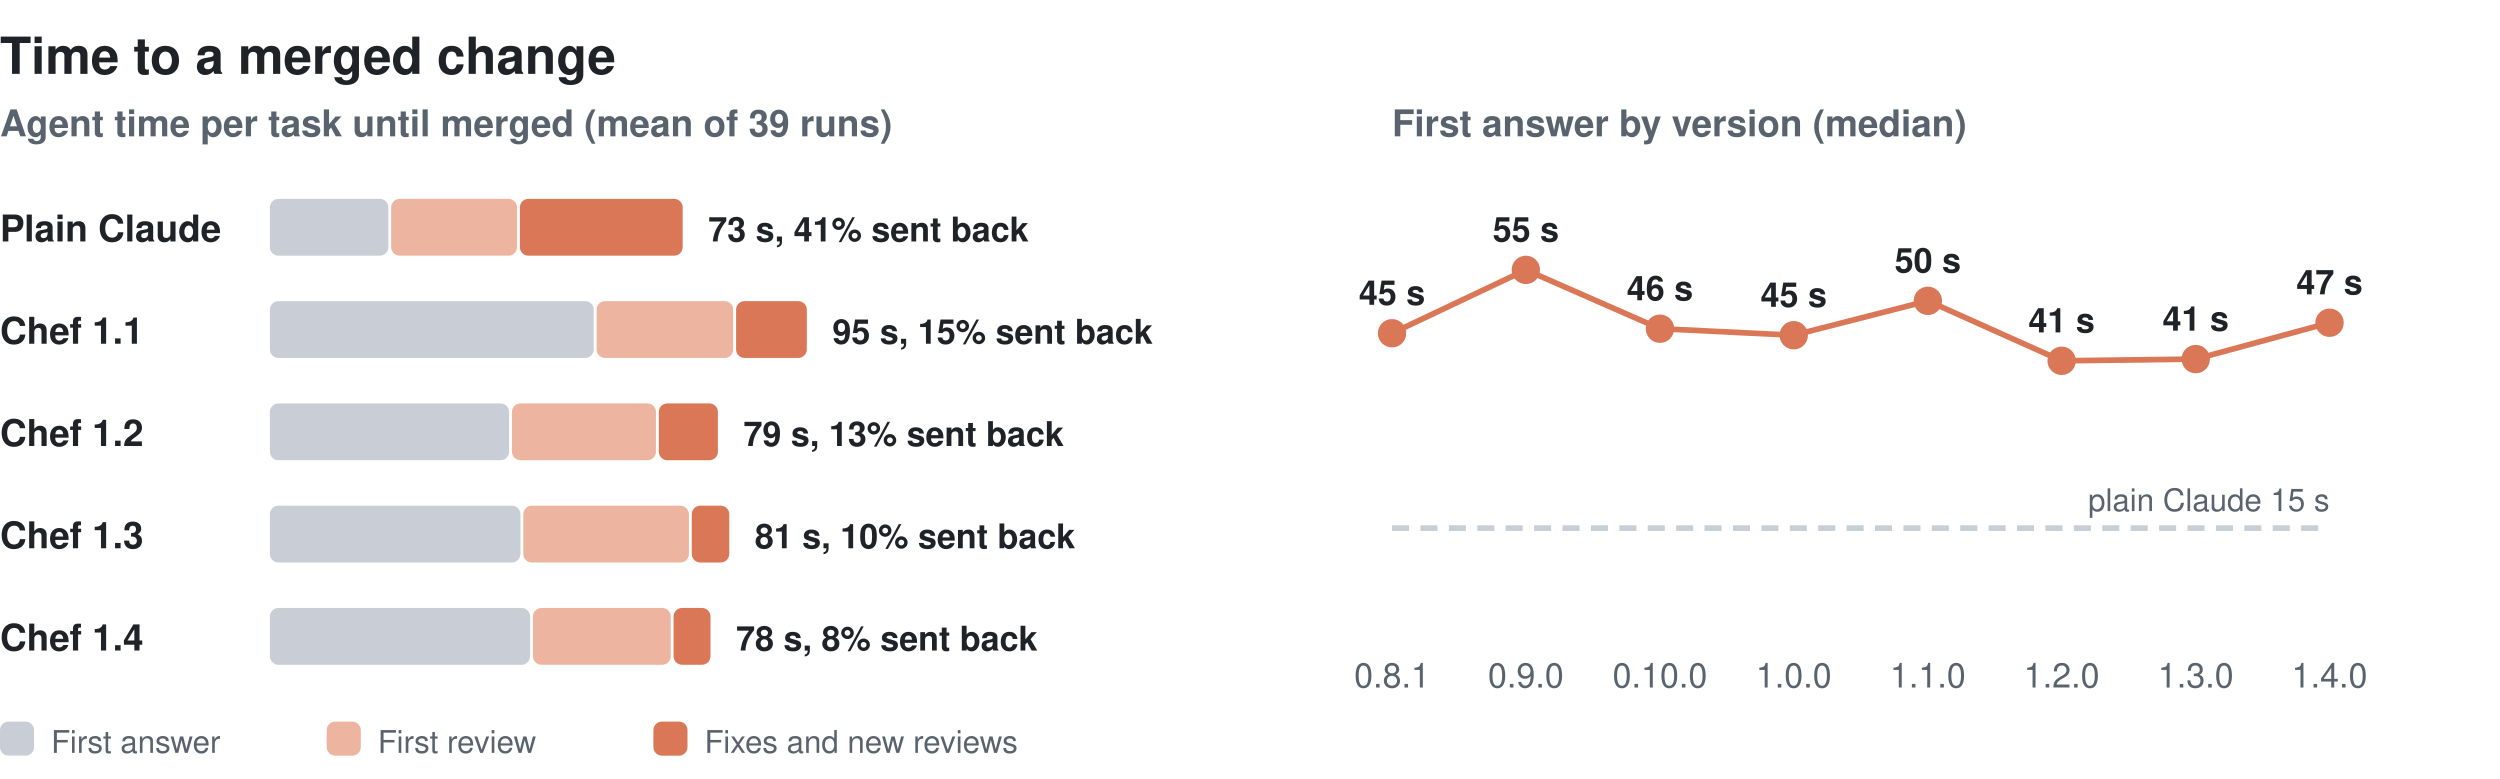
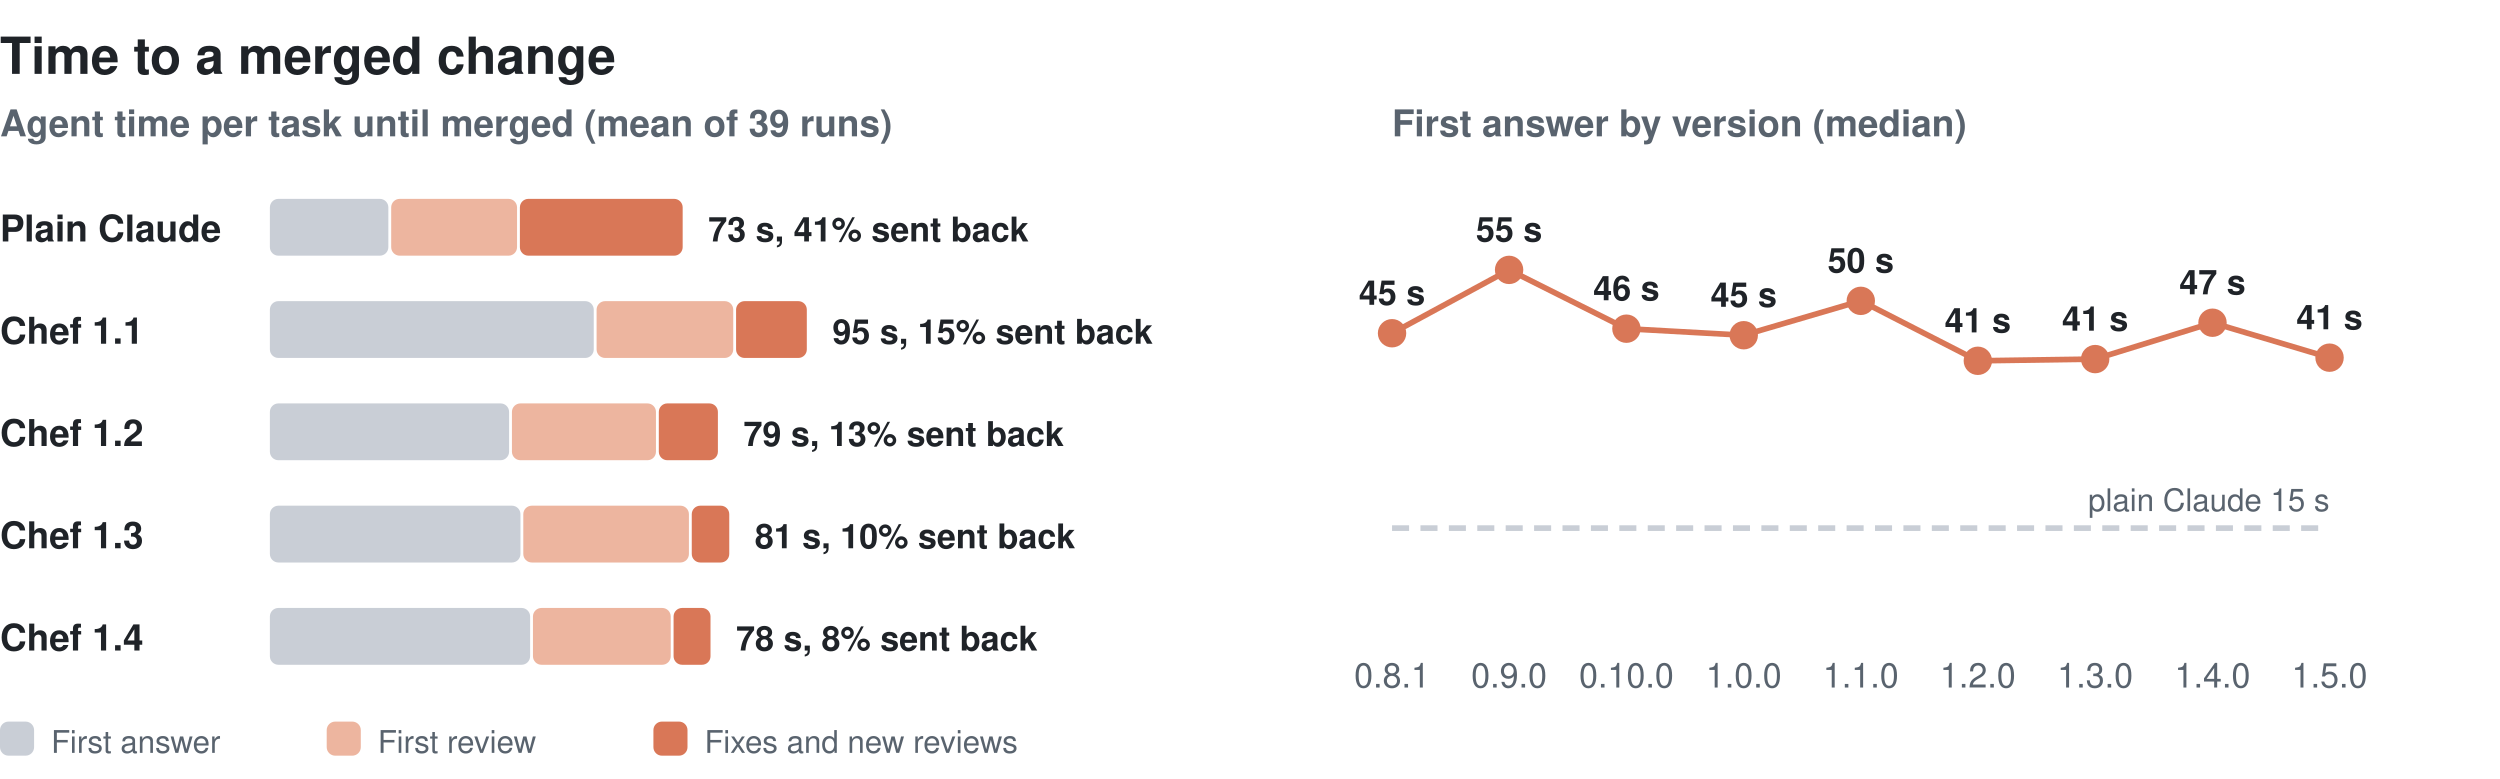
- <svg xmlns="http://www.w3.org/2000/svg" width="880" height="274" viewBox="0 0 880 274" role="img" aria-label="Plain Claude: first answer 21 s, first review 23 s, fixes and new reviews 29 s, 41% sent back; Chef 1.1: first answer 57 s, first review 24 s, fixes and new reviews 13 s, 15% sent back; Chef 1.2: first answer 42 s, first review 26 s, fixes and new reviews 11 s, 13% sent back; Chef 1.3: first answer 44 s, first review 30 s, fixes and new reviews 7 s, 10% sent back; Chef 1.4: first answer 46 s, first review 25 s, fixes and new reviews 7 s, 8% sent back. First answer by version: 0.8.1 45 s, 0.9.0 55 s, 0.10.0 46 s, 1.0.0 45 s, 1.1.0 50 s, 1.2.0 41 s, 1.3.0 41 s, 1.4.0 47 s; plain Claude 15 s.">
+ <svg xmlns="http://www.w3.org/2000/svg" width="880" height="274" viewBox="0 0 880 274" role="img" aria-label="Plain Claude: first answer 21 s, first review 23 s, fixes and new reviews 29 s, 41% sent back; Chef 1.1: first answer 57 s, first review 24 s, fixes and new reviews 13 s, 15% sent back; Chef 1.2: first answer 42 s, first review 26 s, fixes and new reviews 11 s, 13% sent back; Chef 1.3: first answer 44 s, first review 30 s, fixes and new reviews 7 s, 10% sent back; Chef 1.4: first answer 46 s, first review 25 s, fixes and new reviews 7 s, 8% sent back. First answer by version: 0.8.1 45 s, 0.9.0 55 s, 0.10.0 46 s, 1.0.0 45 s, 1.1.0 50 s, 1.2.0 41 s, 1.3.0 41 s, 1.4.0 47 s, 1.5.0 41 s; plain Claude 15 s.">
  <text x="0.0" y="26.0" fill="#1F2328" font-family="-apple-system, BlinkMacSystemFont, 'Segoe UI', Helvetica, Arial, sans-serif" font-size="18" font-weight="600" text-anchor="start">Time to a merged change</text>
  <text x="0.0" y="48.0" fill="#59636E" font-family="-apple-system, BlinkMacSystemFont, 'Segoe UI', Helvetica, Arial, sans-serif" font-size="13" font-weight="600" text-anchor="start">Agent time per task until merged (mean of 39 runs)</text>
  <text x="0.0" y="85.0" fill="#1F2328" font-family="-apple-system, BlinkMacSystemFont, 'Segoe UI', Helvetica, Arial, sans-serif" font-size="13" font-weight="600" text-anchor="start">Plain Claude</text>
  <rect x="95.0" y="70.0" width="41.7" height="20.0" rx="3" fill="#C9CED6" />
  <rect x="137.7" y="70.0" width="44.3" height="20.0" rx="3" fill="#EDB59F" />
  <rect x="183.0" y="70.0" width="57.3" height="20.0" rx="3" fill="#D97757" />
  <text x="249.3" y="85.0" fill="#1F2328" font-family="-apple-system, BlinkMacSystemFont, 'Segoe UI', Helvetica, Arial, sans-serif" font-size="12" font-weight="600" text-anchor="start">73 s, 41% sent back</text>
  <text x="0.0" y="121.0" fill="#1F2328" font-family="-apple-system, BlinkMacSystemFont, 'Segoe UI', Helvetica, Arial, sans-serif" font-size="13" font-weight="600" text-anchor="start">Chef 1.1</text>
  <rect x="95.0" y="106.0" width="114.0" height="20.0" rx="3" fill="#C9CED6" />
  <rect x="210.0" y="106.0" width="48.1" height="20.0" rx="3" fill="#EDB59F" />
  <rect x="259.1" y="106.0" width="24.9" height="20.0" rx="3" fill="#D97757" />
  <text x="293.0" y="121.0" fill="#1F2328" font-family="-apple-system, BlinkMacSystemFont, 'Segoe UI', Helvetica, Arial, sans-serif" font-size="12" font-weight="600" text-anchor="start">95 s, 15% sent back</text>
  <text x="0.0" y="157.0" fill="#1F2328" font-family="-apple-system, BlinkMacSystemFont, 'Segoe UI', Helvetica, Arial, sans-serif" font-size="13" font-weight="600" text-anchor="start">Chef 1.2</text>
  <rect x="95.0" y="142.0" width="84.2" height="20.0" rx="3" fill="#C9CED6" />
  <rect x="180.2" y="142.0" width="50.7" height="20.0" rx="3" fill="#EDB59F" />
  <rect x="231.9" y="142.0" width="20.8" height="20.0" rx="3" fill="#D97757" />
  <text x="261.7" y="157.0" fill="#1F2328" font-family="-apple-system, BlinkMacSystemFont, 'Segoe UI', Helvetica, Arial, sans-serif" font-size="12" font-weight="600" text-anchor="start">79 s, 13% sent back</text>
  <text x="0.0" y="193.0" fill="#1F2328" font-family="-apple-system, BlinkMacSystemFont, 'Segoe UI', Helvetica, Arial, sans-serif" font-size="13" font-weight="600" text-anchor="start">Chef 1.3</text>
  <rect x="95.0" y="178.0" width="88.2" height="20.0" rx="3" fill="#C9CED6" />
  <rect x="184.2" y="178.0" width="58.3" height="20.0" rx="3" fill="#EDB59F" />
  <rect x="243.5" y="178.0" width="13.2" height="20.0" rx="3" fill="#D97757" />
  <text x="265.7" y="193.0" fill="#1F2328" font-family="-apple-system, BlinkMacSystemFont, 'Segoe UI', Helvetica, Arial, sans-serif" font-size="12" font-weight="600" text-anchor="start">81 s, 10% sent back</text>
  <text x="0.0" y="229.0" fill="#1F2328" font-family="-apple-system, BlinkMacSystemFont, 'Segoe UI', Helvetica, Arial, sans-serif" font-size="13" font-weight="600" text-anchor="start">Chef 1.4</text>
  <rect x="95.0" y="214.0" width="91.6" height="20.0" rx="3" fill="#C9CED6" />
  <rect x="187.6" y="214.0" width="48.5" height="20.0" rx="3" fill="#EDB59F" />
  <rect x="237.1" y="214.0" width="13.0" height="20.0" rx="3" fill="#D97757" />
  <text x="259.1" y="229.0" fill="#1F2328" font-family="-apple-system, BlinkMacSystemFont, 'Segoe UI', Helvetica, Arial, sans-serif" font-size="12" font-weight="600" text-anchor="start">78 s, 8% sent back</text>
  <rect x="0.0" y="254.0" width="12.0" height="12.0" rx="3" fill="#C9CED6" />
  <text x="18.0" y="265.0" fill="#59636E" font-family="-apple-system, BlinkMacSystemFont, 'Segoe UI', Helvetica, Arial, sans-serif" font-size="11" font-weight="400" text-anchor="start">First answer</text>
  <rect x="115.0" y="254.0" width="12.0" height="12.0" rx="3" fill="#EDB59F" />
  <text x="133.0" y="265.0" fill="#59636E" font-family="-apple-system, BlinkMacSystemFont, 'Segoe UI', Helvetica, Arial, sans-serif" font-size="11" font-weight="400" text-anchor="start">First review</text>
  <rect x="230.0" y="254.0" width="12.0" height="12.0" rx="3" fill="#D97757" />
  <text x="248.0" y="265.0" fill="#59636E" font-family="-apple-system, BlinkMacSystemFont, 'Segoe UI', Helvetica, Arial, sans-serif" font-size="11" font-weight="400" text-anchor="start">Fixes and new reviews</text>
  <text x="490.0" y="48.0" fill="#59636E" font-family="-apple-system, BlinkMacSystemFont, 'Segoe UI', Helvetica, Arial, sans-serif" font-size="13" font-weight="600" text-anchor="start">First answer by version (median)</text>
  <line x1="490.0" y1="185.9" x2="820.0" y2="185.9" stroke="#C9CED6" stroke-width="2" stroke-dasharray="6 4" />
  <text x="820.0" y="179.9" fill="#59636E" font-family="-apple-system, BlinkMacSystemFont, 'Segoe UI', Helvetica, Arial, sans-serif" font-size="11" font-weight="400" text-anchor="end">plain Claude 15 s</text>
-   <polyline points="490.0,117.3 537.1,95.0 584.3,115.7 631.4,118.0 678.6,105.9 725.7,127.0 772.9,126.4 820.0,113.6" fill="none" stroke="#D97757" stroke-width="2" />
+   <polyline points="490.0,117.3 531.2,95.0 572.5,115.7 613.8,118.0 655.0,105.9 696.2,127.0 737.5,126.4 778.8,113.6 820.0,125.9" fill="none" stroke="#D97757" stroke-width="2" />
  <circle cx="490.0" cy="117.3" r="5" fill="#D97757" />
  <text x="490.0" y="107.3" fill="#1F2328" font-family="-apple-system, BlinkMacSystemFont, 'Segoe UI', Helvetica, Arial, sans-serif" font-size="12" font-weight="600" text-anchor="middle">45 s</text>
  <text x="490.0" y="242.0" fill="#59636E" font-family="-apple-system, BlinkMacSystemFont, 'Segoe UI', Helvetica, Arial, sans-serif" font-size="12" font-weight="400" text-anchor="middle">0.8.1</text>
-   <circle cx="537.1" cy="95.0" r="5" fill="#D97757" />
-   <text x="537.1" y="85.0" fill="#1F2328" font-family="-apple-system, BlinkMacSystemFont, 'Segoe UI', Helvetica, Arial, sans-serif" font-size="12" font-weight="600" text-anchor="middle">55 s</text>
-   <text x="537.1" y="242.0" fill="#59636E" font-family="-apple-system, BlinkMacSystemFont, 'Segoe UI', Helvetica, Arial, sans-serif" font-size="12" font-weight="400" text-anchor="middle">0.9.0</text>
-   <circle cx="584.3" cy="115.7" r="5" fill="#D97757" />
-   <text x="584.3" y="105.7" fill="#1F2328" font-family="-apple-system, BlinkMacSystemFont, 'Segoe UI', Helvetica, Arial, sans-serif" font-size="12" font-weight="600" text-anchor="middle">46 s</text>
-   <text x="584.3" y="242.0" fill="#59636E" font-family="-apple-system, BlinkMacSystemFont, 'Segoe UI', Helvetica, Arial, sans-serif" font-size="12" font-weight="400" text-anchor="middle">0.10.0</text>
-   <circle cx="631.4" cy="118.0" r="5" fill="#D97757" />
-   <text x="631.4" y="108.0" fill="#1F2328" font-family="-apple-system, BlinkMacSystemFont, 'Segoe UI', Helvetica, Arial, sans-serif" font-size="12" font-weight="600" text-anchor="middle">45 s</text>
-   <text x="631.4" y="242.0" fill="#59636E" font-family="-apple-system, BlinkMacSystemFont, 'Segoe UI', Helvetica, Arial, sans-serif" font-size="12" font-weight="400" text-anchor="middle">1.0.0</text>
-   <circle cx="678.6" cy="105.9" r="5" fill="#D97757" />
-   <text x="678.6" y="95.9" fill="#1F2328" font-family="-apple-system, BlinkMacSystemFont, 'Segoe UI', Helvetica, Arial, sans-serif" font-size="12" font-weight="600" text-anchor="middle">50 s</text>
-   <text x="678.6" y="242.0" fill="#59636E" font-family="-apple-system, BlinkMacSystemFont, 'Segoe UI', Helvetica, Arial, sans-serif" font-size="12" font-weight="400" text-anchor="middle">1.1.0</text>
-   <circle cx="725.7" cy="127.0" r="5" fill="#D97757" />
-   <text x="725.7" y="117.0" fill="#1F2328" font-family="-apple-system, BlinkMacSystemFont, 'Segoe UI', Helvetica, Arial, sans-serif" font-size="12" font-weight="600" text-anchor="middle">41 s</text>
-   <text x="725.7" y="242.0" fill="#59636E" font-family="-apple-system, BlinkMacSystemFont, 'Segoe UI', Helvetica, Arial, sans-serif" font-size="12" font-weight="400" text-anchor="middle">1.2.0</text>
-   <circle cx="772.9" cy="126.4" r="5" fill="#D97757" />
-   <text x="772.9" y="116.4" fill="#1F2328" font-family="-apple-system, BlinkMacSystemFont, 'Segoe UI', Helvetica, Arial, sans-serif" font-size="12" font-weight="600" text-anchor="middle">41 s</text>
-   <text x="772.9" y="242.0" fill="#59636E" font-family="-apple-system, BlinkMacSystemFont, 'Segoe UI', Helvetica, Arial, sans-serif" font-size="12" font-weight="400" text-anchor="middle">1.3.0</text>
-   <circle cx="820.0" cy="113.6" r="5" fill="#D97757" />
-   <text x="820.0" y="103.6" fill="#1F2328" font-family="-apple-system, BlinkMacSystemFont, 'Segoe UI', Helvetica, Arial, sans-serif" font-size="12" font-weight="600" text-anchor="middle">47 s</text>
-   <text x="820.0" y="242.0" fill="#59636E" font-family="-apple-system, BlinkMacSystemFont, 'Segoe UI', Helvetica, Arial, sans-serif" font-size="12" font-weight="400" text-anchor="middle">1.4.0</text>
+   <circle cx="531.2" cy="95.0" r="5" fill="#D97757" />
+   <text x="531.2" y="85.0" fill="#1F2328" font-family="-apple-system, BlinkMacSystemFont, 'Segoe UI', Helvetica, Arial, sans-serif" font-size="12" font-weight="600" text-anchor="middle">55 s</text>
+   <text x="531.2" y="242.0" fill="#59636E" font-family="-apple-system, BlinkMacSystemFont, 'Segoe UI', Helvetica, Arial, sans-serif" font-size="12" font-weight="400" text-anchor="middle">0.9.0</text>
+   <circle cx="572.5" cy="115.7" r="5" fill="#D97757" />
+   <text x="572.5" y="105.7" fill="#1F2328" font-family="-apple-system, BlinkMacSystemFont, 'Segoe UI', Helvetica, Arial, sans-serif" font-size="12" font-weight="600" text-anchor="middle">46 s</text>
+   <text x="572.5" y="242.0" fill="#59636E" font-family="-apple-system, BlinkMacSystemFont, 'Segoe UI', Helvetica, Arial, sans-serif" font-size="12" font-weight="400" text-anchor="middle">0.10.0</text>
+   <circle cx="613.8" cy="118.0" r="5" fill="#D97757" />
+   <text x="613.8" y="108.0" fill="#1F2328" font-family="-apple-system, BlinkMacSystemFont, 'Segoe UI', Helvetica, Arial, sans-serif" font-size="12" font-weight="600" text-anchor="middle">45 s</text>
+   <text x="613.8" y="242.0" fill="#59636E" font-family="-apple-system, BlinkMacSystemFont, 'Segoe UI', Helvetica, Arial, sans-serif" font-size="12" font-weight="400" text-anchor="middle">1.0.0</text>
+   <circle cx="655.0" cy="105.9" r="5" fill="#D97757" />
+   <text x="655.0" y="95.9" fill="#1F2328" font-family="-apple-system, BlinkMacSystemFont, 'Segoe UI', Helvetica, Arial, sans-serif" font-size="12" font-weight="600" text-anchor="middle">50 s</text>
+   <text x="655.0" y="242.0" fill="#59636E" font-family="-apple-system, BlinkMacSystemFont, 'Segoe UI', Helvetica, Arial, sans-serif" font-size="12" font-weight="400" text-anchor="middle">1.1.0</text>
+   <circle cx="696.2" cy="127.0" r="5" fill="#D97757" />
+   <text x="696.2" y="117.0" fill="#1F2328" font-family="-apple-system, BlinkMacSystemFont, 'Segoe UI', Helvetica, Arial, sans-serif" font-size="12" font-weight="600" text-anchor="middle">41 s</text>
+   <text x="696.2" y="242.0" fill="#59636E" font-family="-apple-system, BlinkMacSystemFont, 'Segoe UI', Helvetica, Arial, sans-serif" font-size="12" font-weight="400" text-anchor="middle">1.2.0</text>
+   <circle cx="737.5" cy="126.4" r="5" fill="#D97757" />
+   <text x="737.5" y="116.4" fill="#1F2328" font-family="-apple-system, BlinkMacSystemFont, 'Segoe UI', Helvetica, Arial, sans-serif" font-size="12" font-weight="600" text-anchor="middle">41 s</text>
+   <text x="737.5" y="242.0" fill="#59636E" font-family="-apple-system, BlinkMacSystemFont, 'Segoe UI', Helvetica, Arial, sans-serif" font-size="12" font-weight="400" text-anchor="middle">1.3.0</text>
+   <circle cx="778.8" cy="113.6" r="5" fill="#D97757" />
+   <text x="778.8" y="103.6" fill="#1F2328" font-family="-apple-system, BlinkMacSystemFont, 'Segoe UI', Helvetica, Arial, sans-serif" font-size="12" font-weight="600" text-anchor="middle">47 s</text>
+   <text x="778.8" y="242.0" fill="#59636E" font-family="-apple-system, BlinkMacSystemFont, 'Segoe UI', Helvetica, Arial, sans-serif" font-size="12" font-weight="400" text-anchor="middle">1.4.0</text>
+   <circle cx="820.0" cy="125.9" r="5" fill="#D97757" />
+   <text x="820.0" y="115.9" fill="#1F2328" font-family="-apple-system, BlinkMacSystemFont, 'Segoe UI', Helvetica, Arial, sans-serif" font-size="12" font-weight="600" text-anchor="middle">41 s</text>
+   <text x="820.0" y="242.0" fill="#59636E" font-family="-apple-system, BlinkMacSystemFont, 'Segoe UI', Helvetica, Arial, sans-serif" font-size="12" font-weight="400" text-anchor="middle">1.5.0</text>
</svg>
